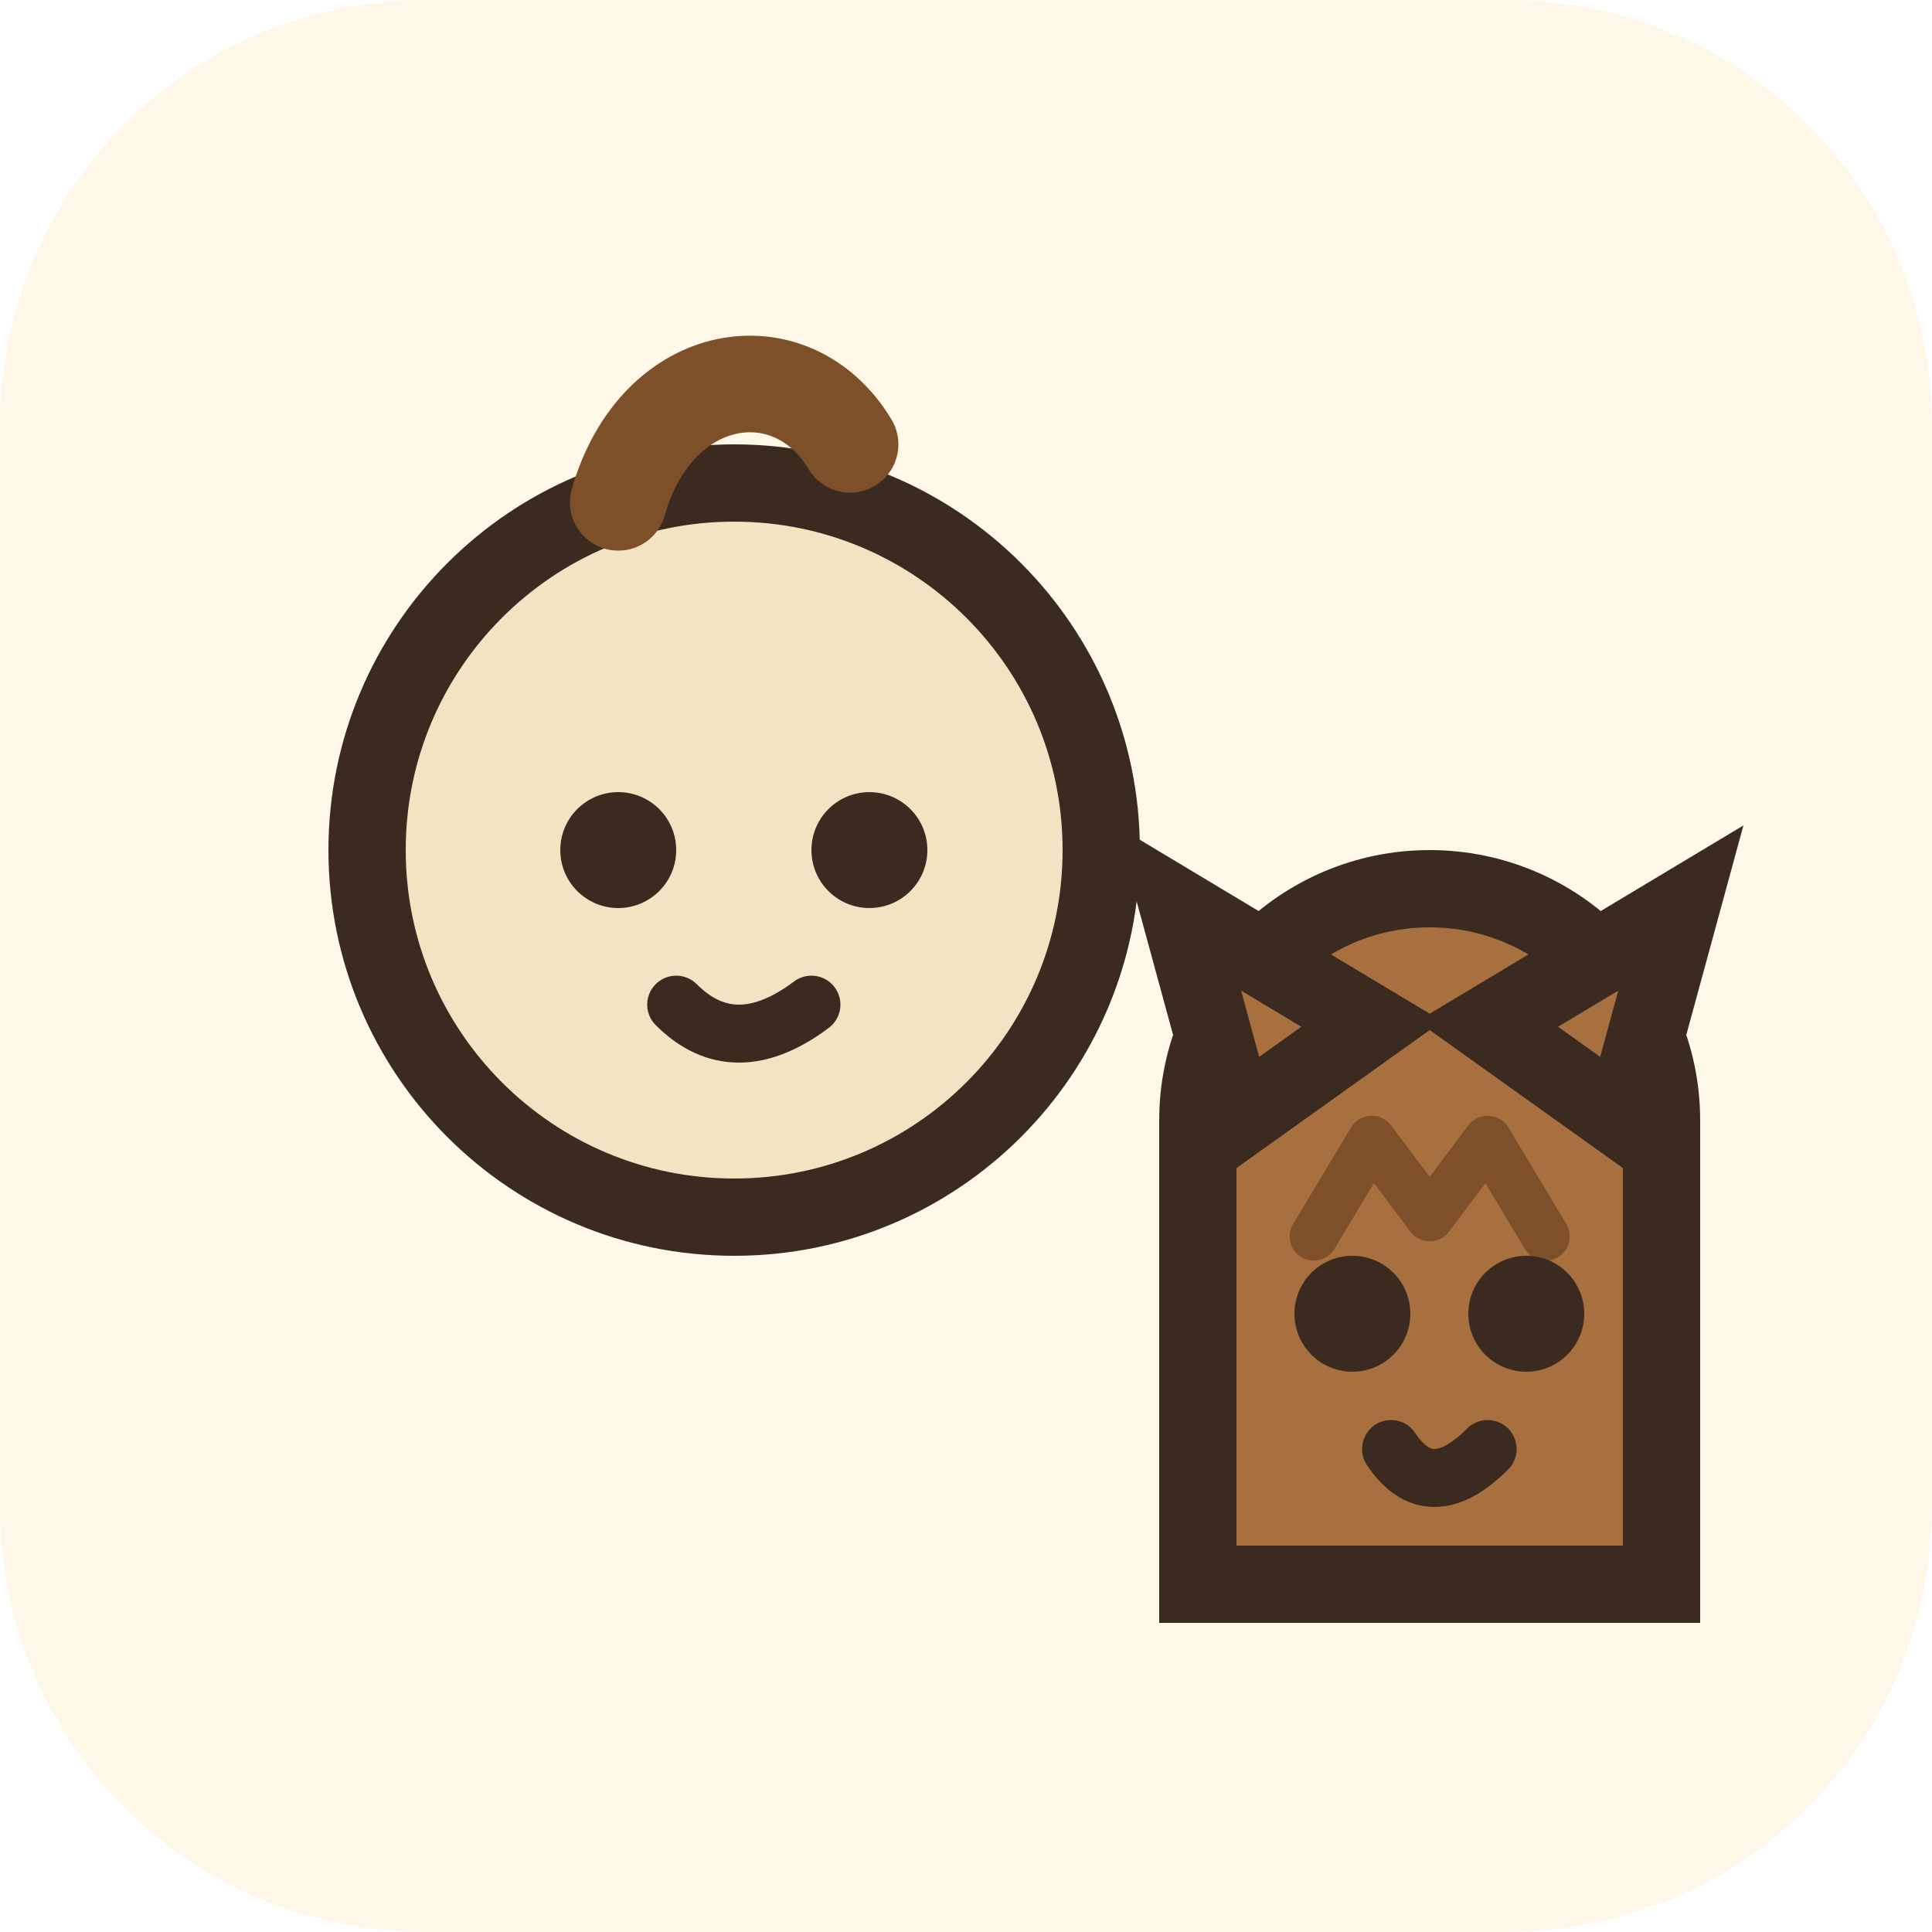
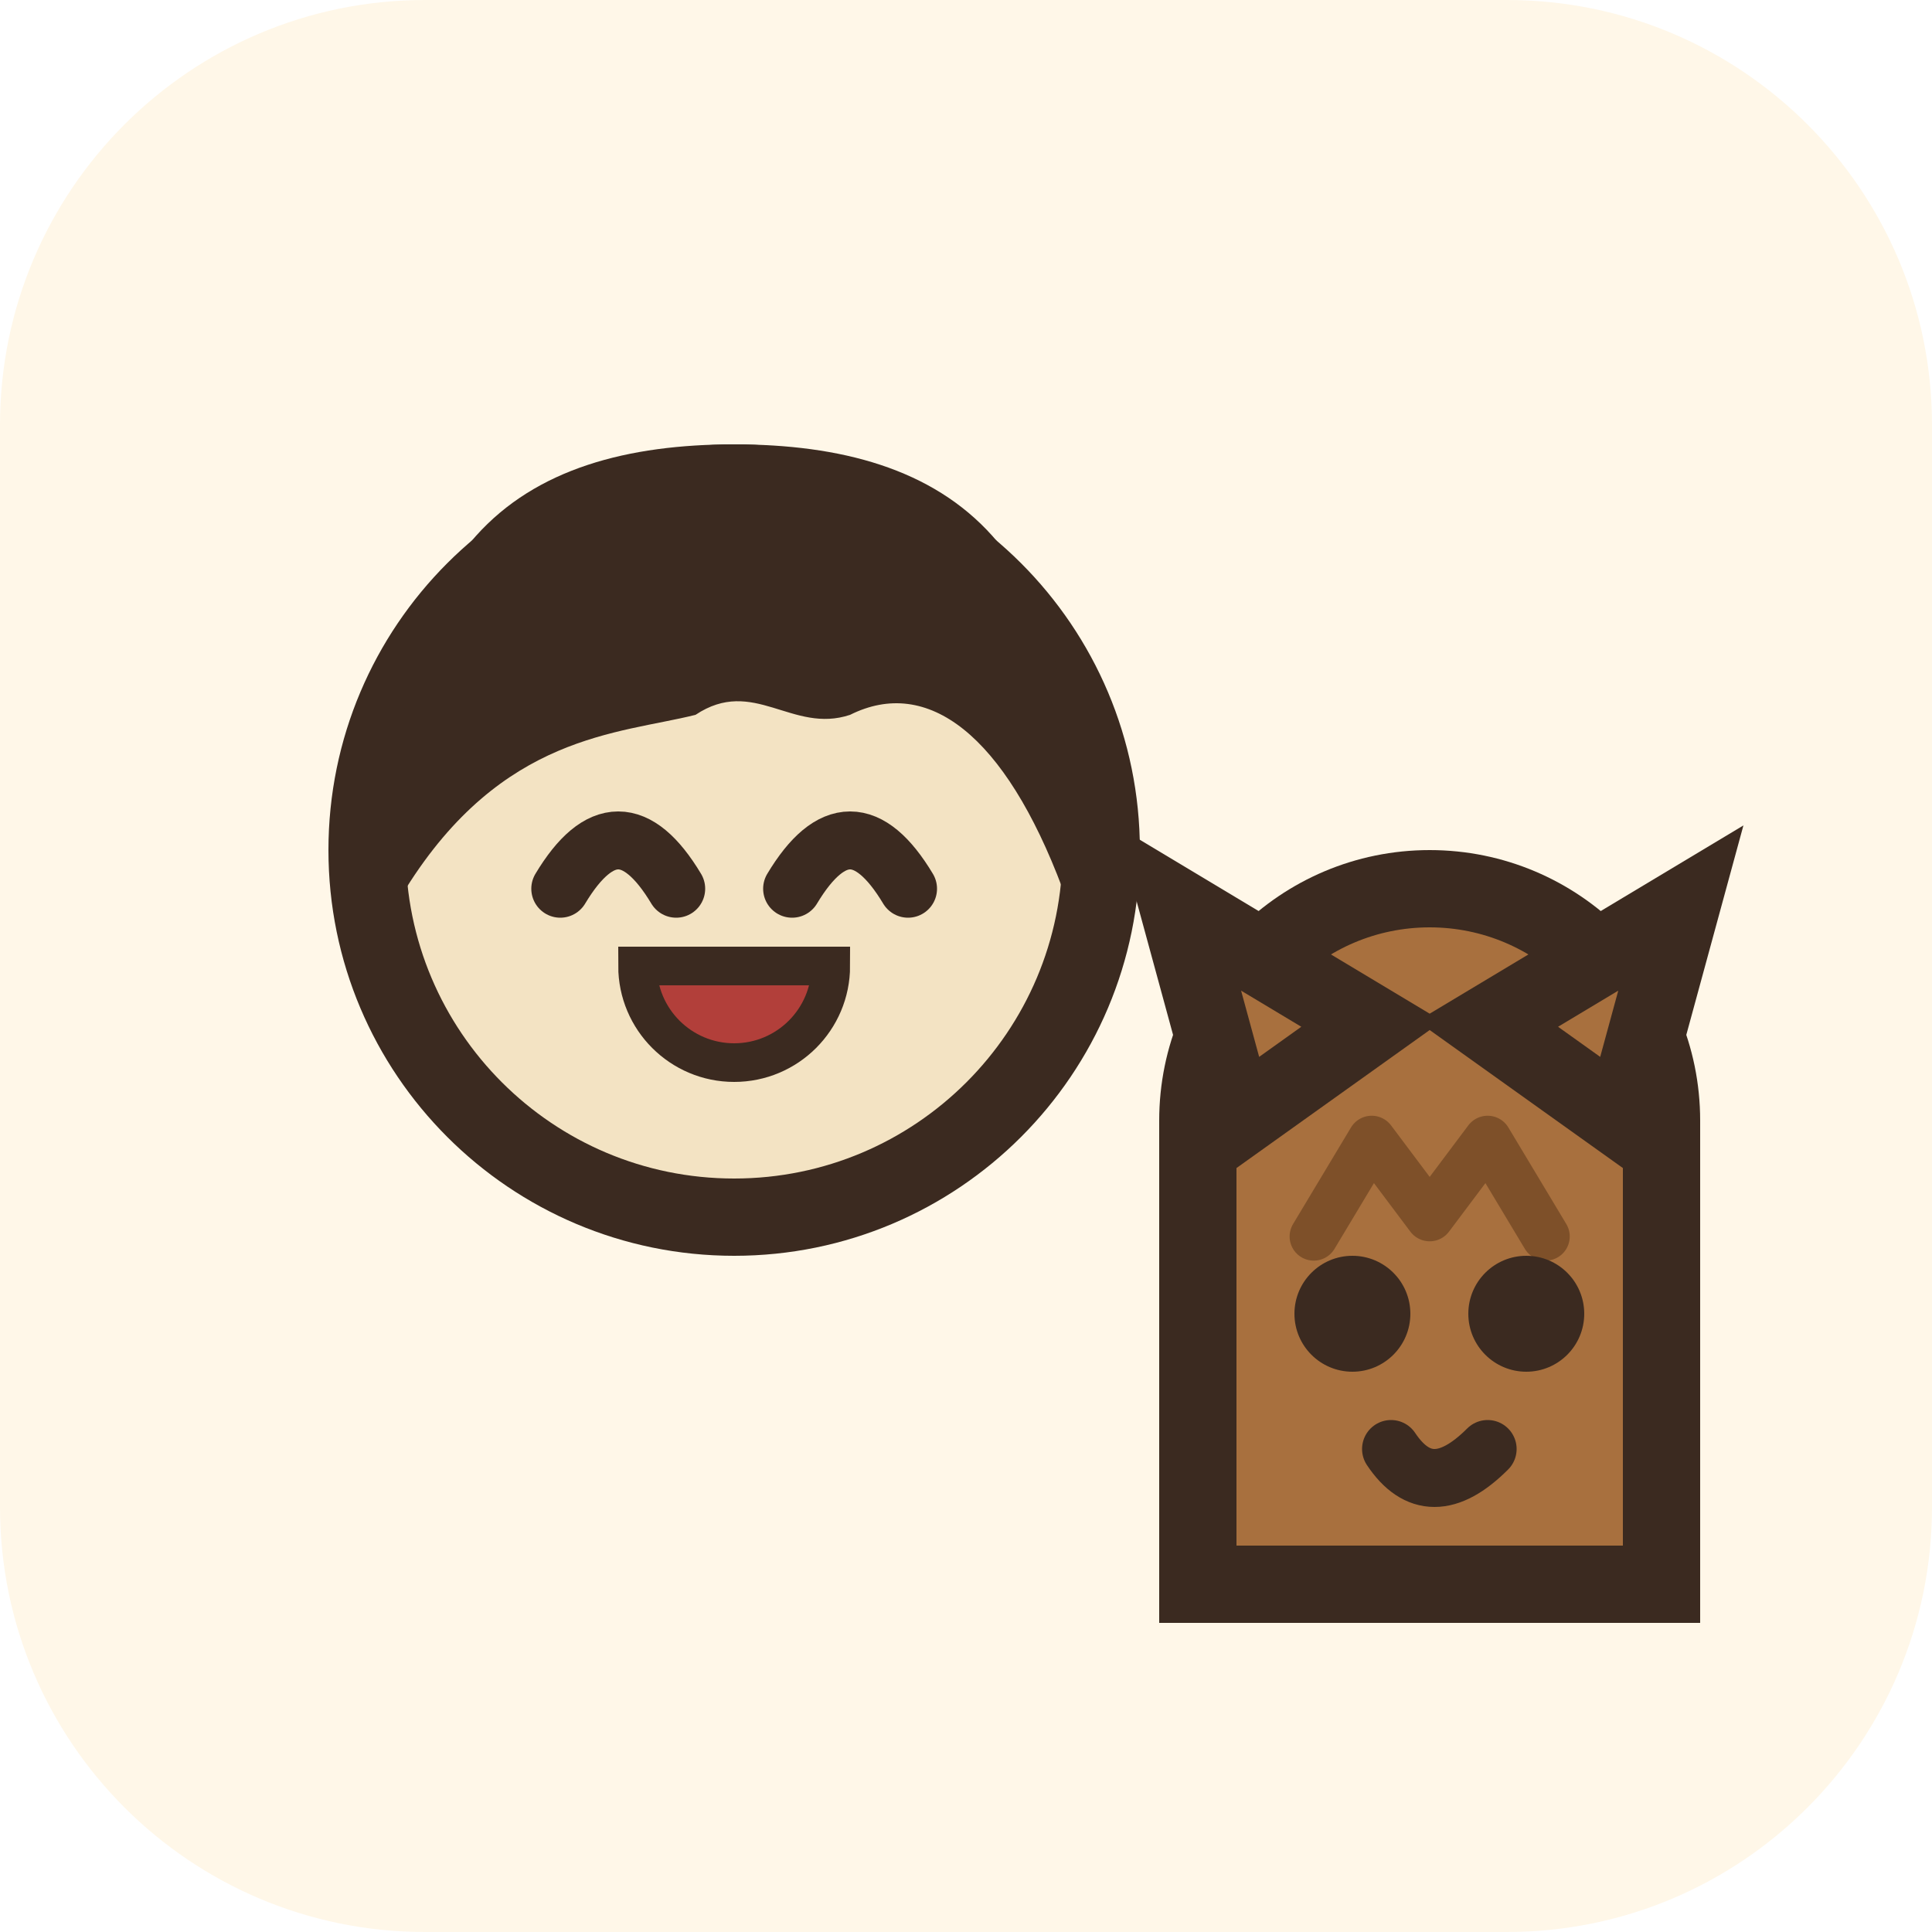
<svg xmlns="http://www.w3.org/2000/svg" viewBox="0 0 100 100">
  <rect width="100" height="100" rx="22" fill="#FFF7E8" />
  <circle cx="38" cy="44" r="19" fill="#F3E3C3" stroke="#3B2A20" stroke-width="4" />
-   <path d="M32 26c2-7 9-8 12-3" fill="none" stroke="#7E5029" stroke-width="5" stroke-linecap="round" />
-   <circle cx="32" cy="44" r="3" fill="#3B2A20" />
-   <circle cx="45" cy="44" r="3" fill="#3B2A20" />
-   <path d="M35 52q3 3 7 0" fill="none" stroke="#3B2A20" stroke-width="3" stroke-linecap="round" />
+   <path d="M21 46C19 28 27 23 38 23c11 0 19 5 17 23-3-8-7-11-11-9-3 1-5-2-8 0-4 1-10 1-15 9z" fill="#3B2A20" />
+   <path d="M29 46q3-5 6 0" fill="none" stroke="#3B2A20" stroke-width="3" stroke-linecap="round" />
+   <path d="M41 46q3-5 6 0" fill="none" stroke="#3B2A20" stroke-width="3" stroke-linecap="round" />
+   <path d="M33 50h10a5 5 0 0 1-10 0z" fill="#B23F3A" stroke="#3B2A20" stroke-width="2" />
  <path d="M62 82V58a12 12 0 0 1 24 0v24z" fill="#A8703E" stroke="#3B2A20" stroke-width="4" />
  <path d="M64 58l-3-11 10 6zM84 58l3-11-10 6z" fill="#A8703E" stroke="#3B2A20" stroke-width="4" />
  <path d="M68 64l3-5 3 4 3-4 3 5" fill="none" stroke="#7E5029" stroke-width="2.5" stroke-linecap="round" stroke-linejoin="round" />
  <circle cx="70" cy="68" r="3" fill="#3B2A20" />
  <circle cx="79" cy="68" r="3" fill="#3B2A20" />
  <path d="M72 75q2 3 5 0" fill="none" stroke="#3B2A20" stroke-width="3" stroke-linecap="round" />
</svg>
